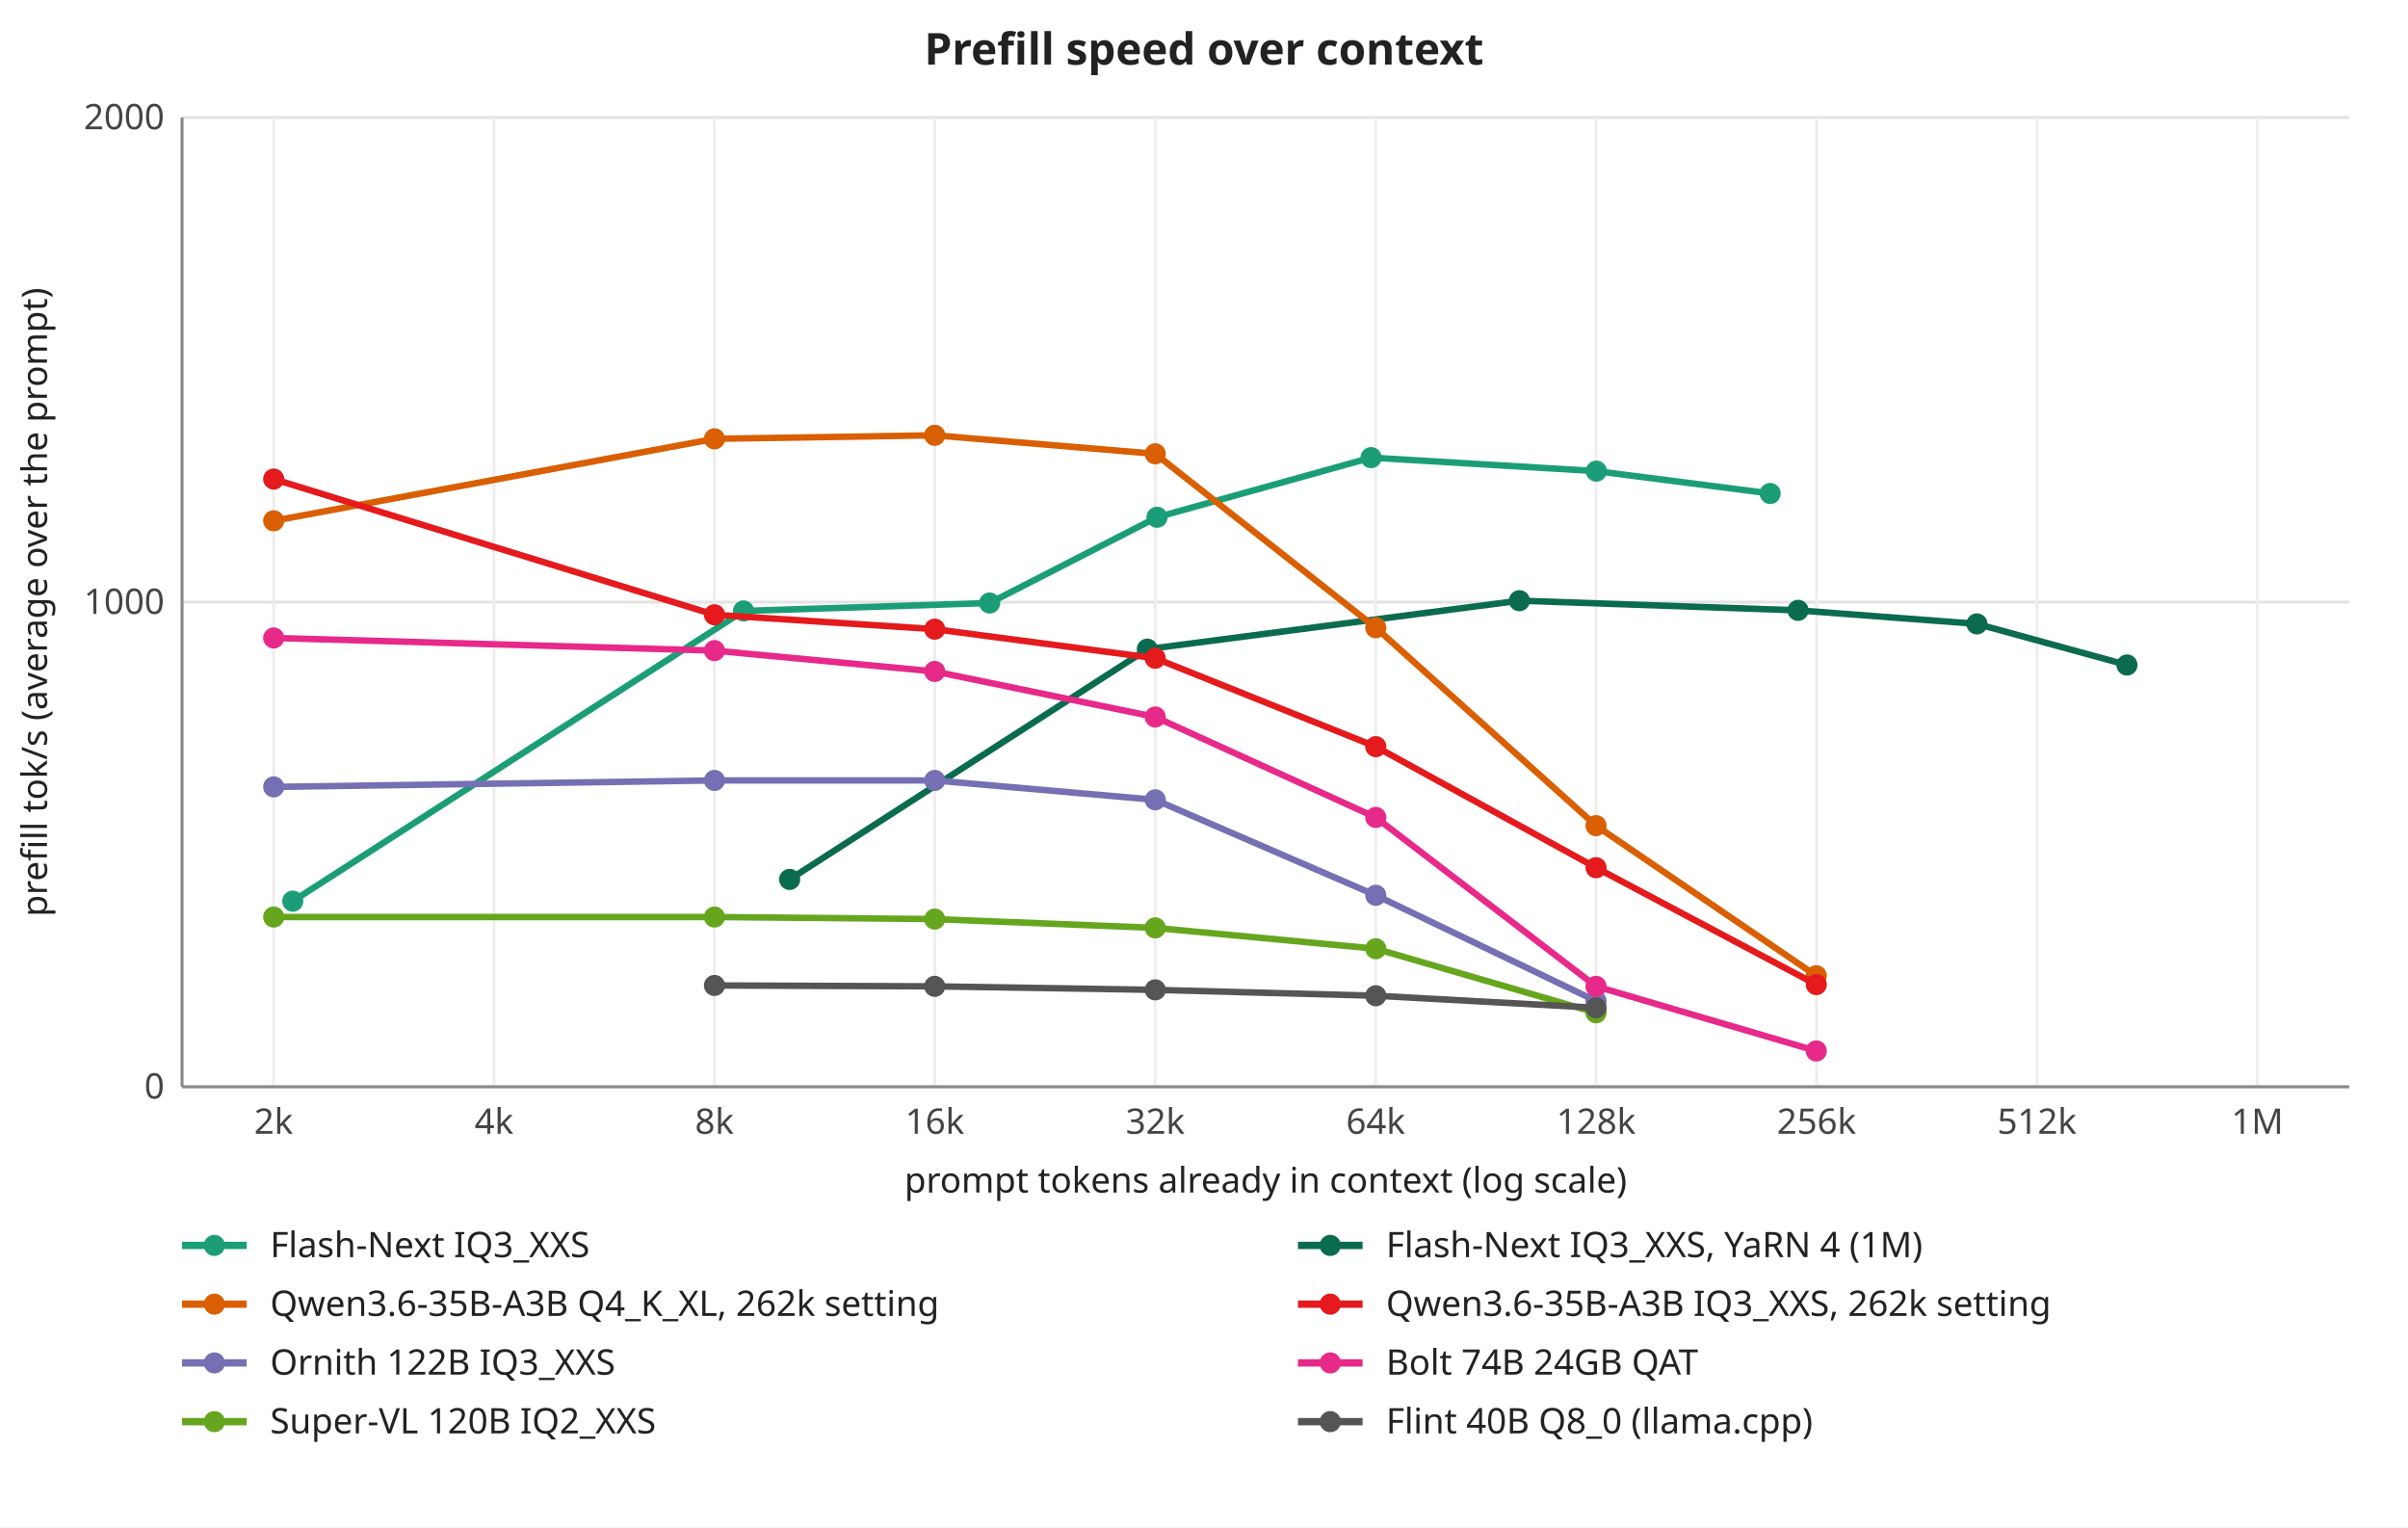
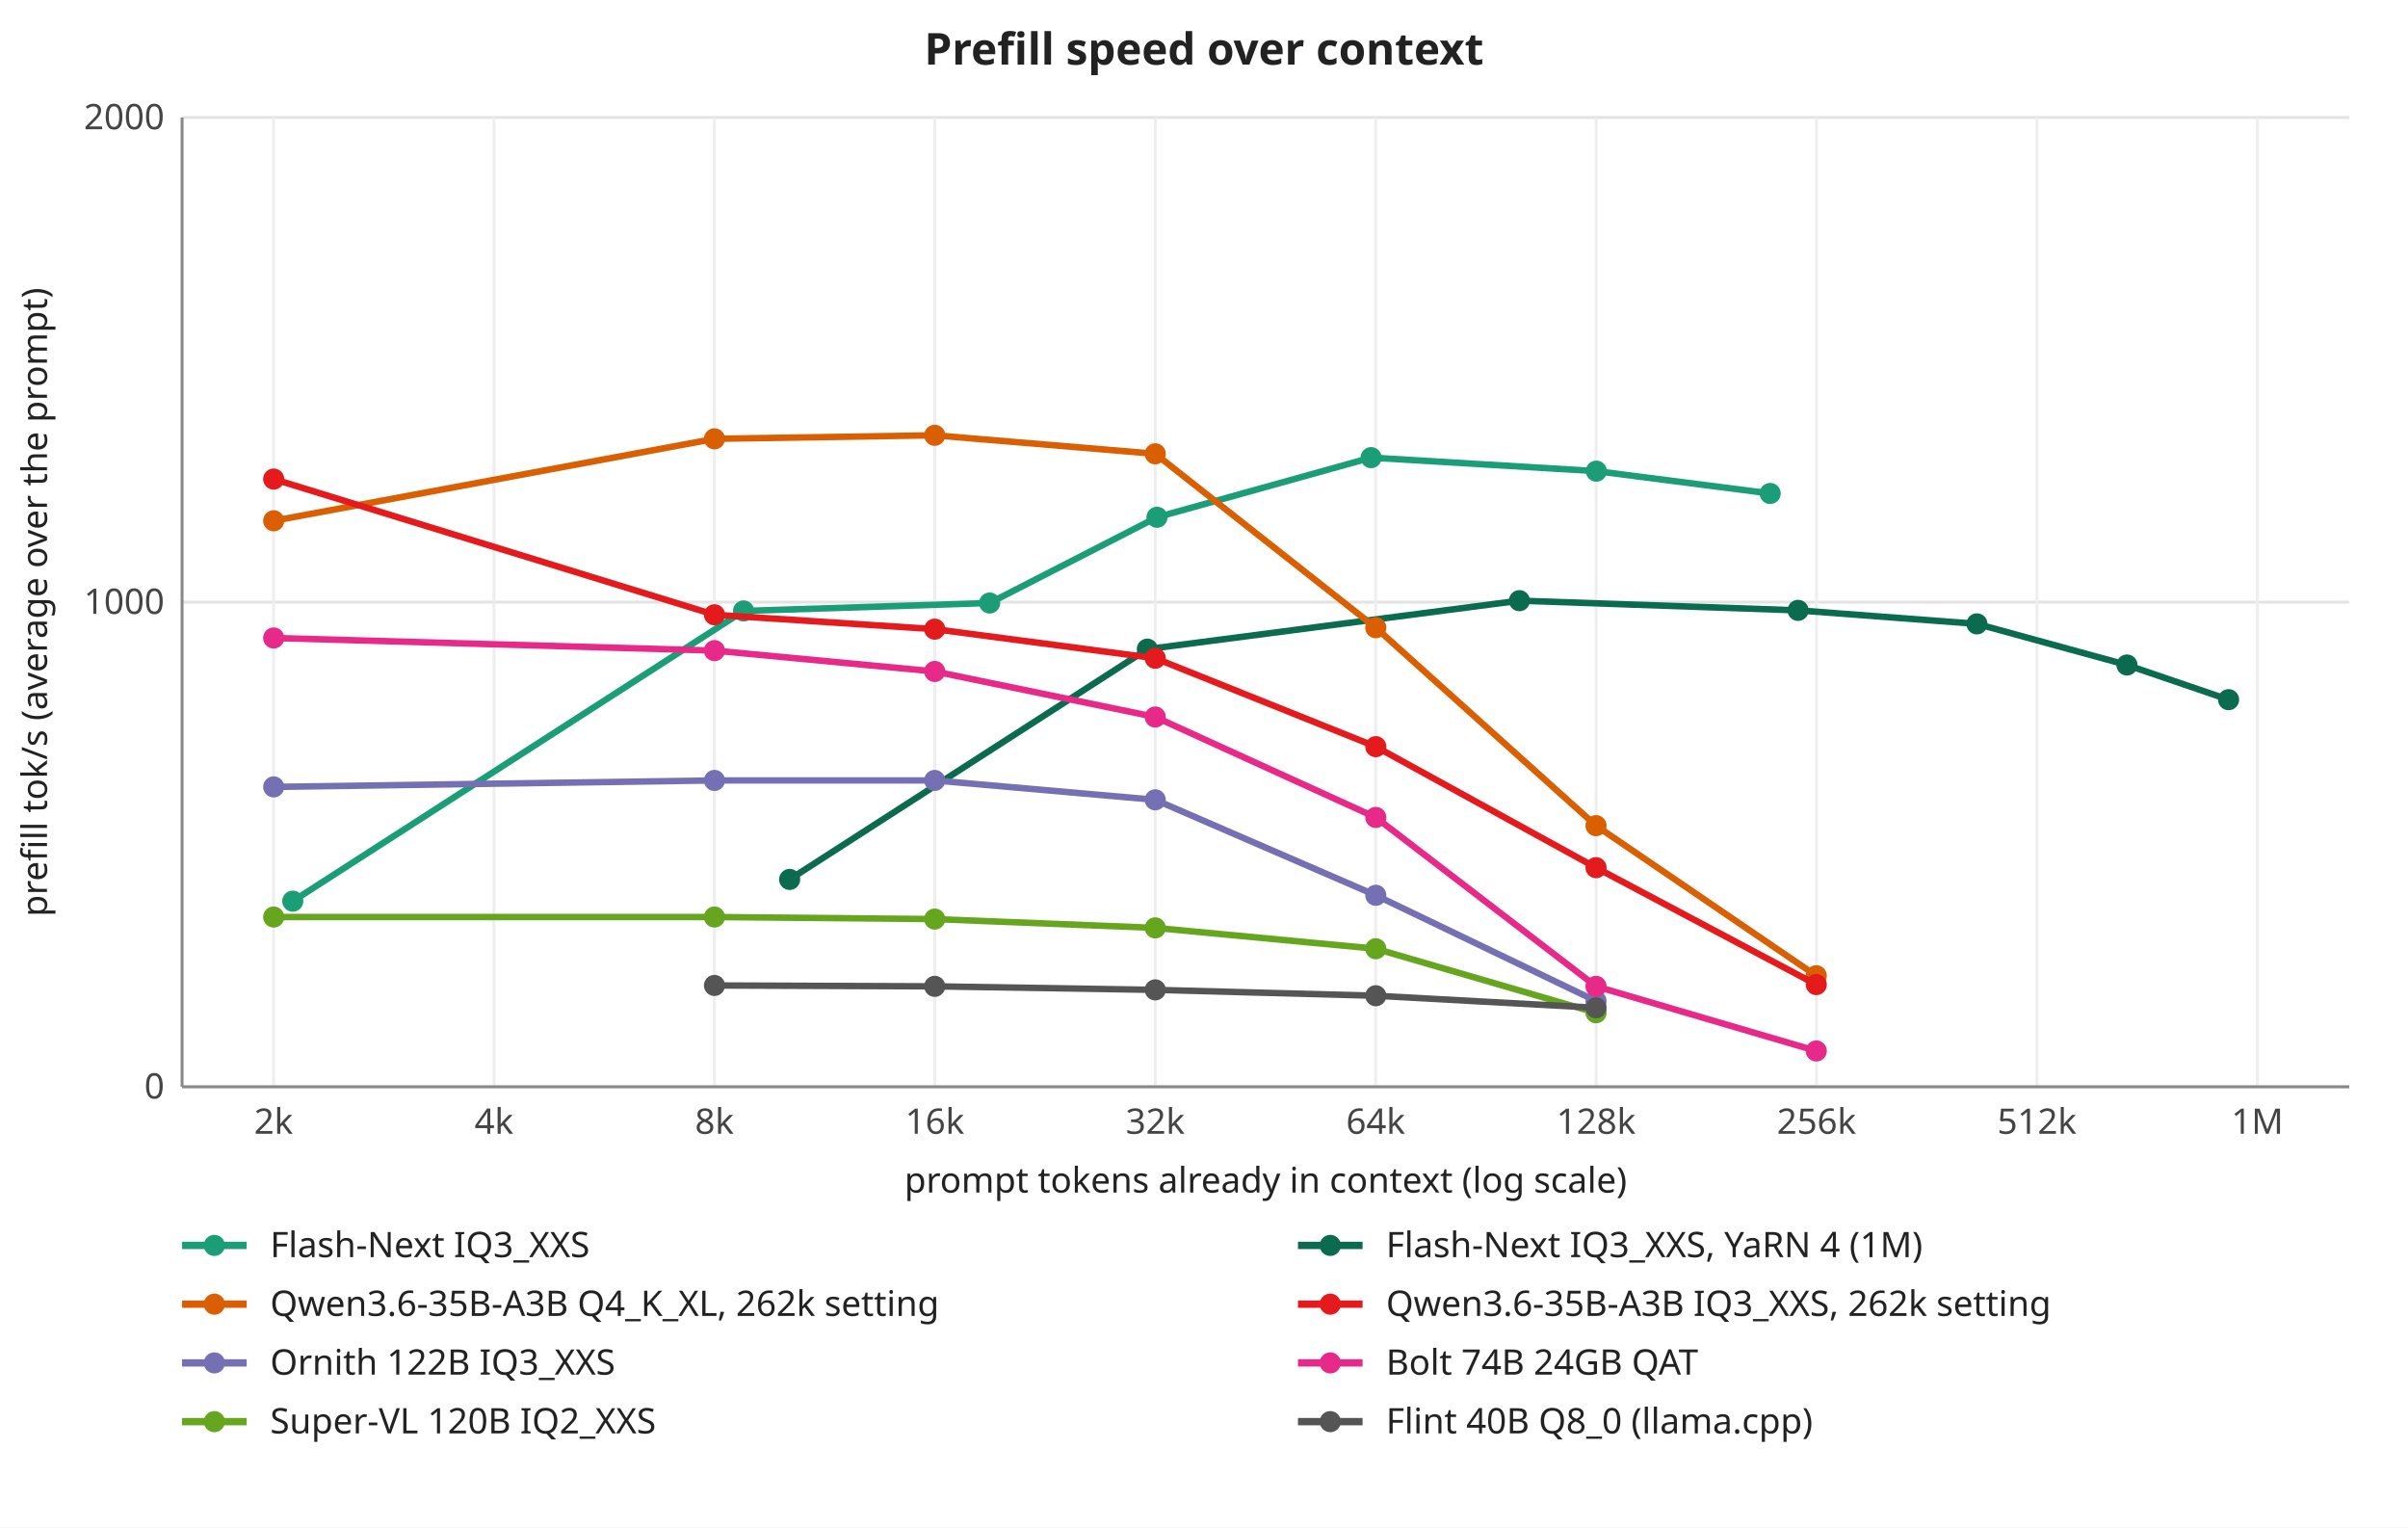
<svg xmlns="http://www.w3.org/2000/svg" viewBox="0 0 820 520" font-family="sans-serif" font-size="12">
  <rect width="820" height="520" fill="#ffffff" />
  <text x="410.0" y="22" text-anchor="middle" font-size="15" font-weight="bold" fill="#222">Prefill speed over context</text>
  <line x1="62" x2="800" y1="370.0" y2="370.0" stroke="#e3e3e3" />
  <text x="56" y="374.0" text-anchor="end" fill="#444">0</text>
  <line x1="62" x2="800" y1="205.0" y2="205.0" stroke="#e3e3e3" />
  <text x="56" y="209.0" text-anchor="end" fill="#444">1000</text>
  <line x1="62" x2="800" y1="40.0" y2="40.0" stroke="#e3e3e3" />
  <text x="56" y="44.0" text-anchor="end" fill="#444">2000</text>
  <line x1="93.153" x2="93.153" y1="40" y2="370" stroke="#eee" />
  <text x="93.153" y="386" text-anchor="middle" fill="#444">2k</text>
  <line x1="168.214" x2="168.214" y1="40" y2="370" stroke="#eee" />
  <text x="168.214" y="386" text-anchor="middle" fill="#444">4k</text>
  <line x1="243.275" x2="243.275" y1="40" y2="370" stroke="#eee" />
  <text x="243.275" y="386" text-anchor="middle" fill="#444">8k</text>
  <line x1="318.335" x2="318.335" y1="40" y2="370" stroke="#eee" />
  <text x="318.335" y="386" text-anchor="middle" fill="#444">16k</text>
  <line x1="393.396" x2="393.396" y1="40" y2="370" stroke="#eee" />
  <text x="393.396" y="386" text-anchor="middle" fill="#444">32k</text>
  <line x1="468.457" x2="468.457" y1="40" y2="370" stroke="#eee" />
  <text x="468.457" y="386" text-anchor="middle" fill="#444">64k</text>
  <line x1="543.518" x2="543.518" y1="40" y2="370" stroke="#eee" />
  <text x="543.518" y="386" text-anchor="middle" fill="#444">128k</text>
  <line x1="618.578" x2="618.578" y1="40" y2="370" stroke="#eee" />
  <text x="618.578" y="386" text-anchor="middle" fill="#444">256k</text>
  <line x1="693.639" x2="693.639" y1="40" y2="370" stroke="#eee" />
  <text x="693.639" y="386" text-anchor="middle" fill="#444">512k</text>
  <line x1="768.7" x2="768.7" y1="40" y2="370" stroke="#eee" />
  <text x="768.7" y="386" text-anchor="middle" fill="#444">1M</text>
  <line x1="62" x2="62" y1="40" y2="370" stroke="#888" />
  <line x1="62" x2="800" y1="370" y2="370" stroke="#888" />
  <text x="431.0" y="406" text-anchor="middle" fill="#222">prompt tokens already in context (log scale)</text>
  <text transform="translate(16,205.0) rotate(-90)" text-anchor="middle" fill="#222">prefill tok/s (average over the prompt)</text>
  <polyline fill="none" stroke="#1b9e77" stroke-width="2.2" points="99.7,306.8 253.2,208.0 337.0,205.3 394.0,176.1 466.9,155.8 543.6,160.4 602.8,168.0" />
  <circle cx="99.7" cy="306.8" r="3.6" fill="#1b9e77" />
  <circle cx="253.2" cy="208.0" r="3.6" fill="#1b9e77" />
  <circle cx="337.0" cy="205.3" r="3.6" fill="#1b9e77" />
  <circle cx="394.0" cy="176.1" r="3.6" fill="#1b9e77" />
  <circle cx="466.9" cy="155.8" r="3.6" fill="#1b9e77" />
  <circle cx="543.6" cy="160.4" r="3.6" fill="#1b9e77" />
  <circle cx="602.8" cy="168.0" r="3.6" fill="#1b9e77" />
-   <polyline fill="none" stroke="#0b6b4f" stroke-width="2.2" points="268.9,299.4 390.7,221.0 517.4,204.5 612.3,207.8 673.2,212.4 724.3,226.4" />
+   <polyline fill="none" stroke="#0b6b4f" stroke-width="2.2" points="268.9,299.4 390.7,221.0 517.4,204.5 612.3,207.8 673.2,212.4 724.3,226.4 758.9,238.2" />
  <circle cx="268.9" cy="299.4" r="3.6" fill="#0b6b4f" />
  <circle cx="390.7" cy="221.0" r="3.6" fill="#0b6b4f" />
  <circle cx="517.4" cy="204.5" r="3.6" fill="#0b6b4f" />
  <circle cx="612.3" cy="207.8" r="3.6" fill="#0b6b4f" />
  <circle cx="673.2" cy="212.4" r="3.6" fill="#0b6b4f" />
  <circle cx="724.3" cy="226.4" r="3.6" fill="#0b6b4f" />
+   <circle cx="758.9" cy="238.2" r="3.6" fill="#0b6b4f" />
  <polyline fill="none" stroke="#d95f02" stroke-width="2.2" points="93.2,177.3 243.3,149.4 318.3,148.2 393.4,154.5 468.5,213.7 543.5,281.1 618.5,332.2" />
  <circle cx="93.2" cy="177.3" r="3.6" fill="#d95f02" />
  <circle cx="243.3" cy="149.4" r="3.6" fill="#d95f02" />
  <circle cx="318.3" cy="148.2" r="3.6" fill="#d95f02" />
  <circle cx="393.4" cy="154.5" r="3.6" fill="#d95f02" />
  <circle cx="468.5" cy="213.7" r="3.6" fill="#d95f02" />
  <circle cx="543.5" cy="281.1" r="3.6" fill="#d95f02" />
  <circle cx="618.5" cy="332.2" r="3.6" fill="#d95f02" />
  <polyline fill="none" stroke="#e41a1c" stroke-width="2.2" points="93.2,163.1 243.3,209.3 318.3,214.2 393.4,224.1 468.5,254.2 543.5,295.4 618.5,335.2" />
  <circle cx="93.2" cy="163.1" r="3.6" fill="#e41a1c" />
  <circle cx="243.3" cy="209.3" r="3.6" fill="#e41a1c" />
  <circle cx="318.3" cy="214.2" r="3.6" fill="#e41a1c" />
  <circle cx="393.4" cy="224.1" r="3.6" fill="#e41a1c" />
  <circle cx="468.5" cy="254.2" r="3.6" fill="#e41a1c" />
  <circle cx="543.5" cy="295.4" r="3.6" fill="#e41a1c" />
  <circle cx="618.5" cy="335.2" r="3.6" fill="#e41a1c" />
  <polyline fill="none" stroke="#7570b3" stroke-width="2.2" points="93.2,267.9 243.3,265.7 318.3,265.7 393.4,272.3 468.5,304.8 543.5,340.8" />
  <circle cx="93.2" cy="267.9" r="3.6" fill="#7570b3" />
  <circle cx="243.3" cy="265.7" r="3.6" fill="#7570b3" />
  <circle cx="318.3" cy="265.7" r="3.6" fill="#7570b3" />
  <circle cx="393.4" cy="272.3" r="3.6" fill="#7570b3" />
  <circle cx="468.5" cy="304.8" r="3.6" fill="#7570b3" />
  <circle cx="543.5" cy="340.8" r="3.6" fill="#7570b3" />
  <polyline fill="none" stroke="#e7298a" stroke-width="2.2" points="93.2,217.2 243.3,221.5 318.3,228.6 393.4,244.1 468.5,278.3 543.5,335.8 618.5,357.8" />
  <circle cx="93.2" cy="217.2" r="3.6" fill="#e7298a" />
  <circle cx="243.3" cy="221.5" r="3.6" fill="#e7298a" />
  <circle cx="318.3" cy="228.6" r="3.6" fill="#e7298a" />
  <circle cx="393.4" cy="244.1" r="3.6" fill="#e7298a" />
  <circle cx="468.5" cy="278.3" r="3.6" fill="#e7298a" />
  <circle cx="543.5" cy="335.8" r="3.6" fill="#e7298a" />
  <circle cx="618.5" cy="357.8" r="3.6" fill="#e7298a" />
  <polyline fill="none" stroke="#66a61e" stroke-width="2.2" points="93.2,312.2 243.3,312.2 318.3,312.9 393.4,315.9 468.5,323.0 543.5,344.8" />
  <circle cx="93.2" cy="312.2" r="3.6" fill="#66a61e" />
  <circle cx="243.3" cy="312.2" r="3.6" fill="#66a61e" />
  <circle cx="318.3" cy="312.9" r="3.6" fill="#66a61e" />
  <circle cx="393.4" cy="315.9" r="3.6" fill="#66a61e" />
  <circle cx="468.5" cy="323.0" r="3.6" fill="#66a61e" />
  <circle cx="543.5" cy="344.8" r="3.6" fill="#66a61e" />
  <polyline fill="none" stroke="#555555" stroke-width="2.2" points="243.3,335.5 318.3,335.8 393.4,337.0 468.5,339.0 543.5,343.1" />
  <circle cx="243.3" cy="335.5" r="3.6" fill="#555555" />
  <circle cx="318.3" cy="335.8" r="3.6" fill="#555555" />
  <circle cx="393.4" cy="337.0" r="3.6" fill="#555555" />
  <circle cx="468.5" cy="339.0" r="3.6" fill="#555555" />
  <circle cx="543.5" cy="343.1" r="3.6" fill="#555555" />
  <line x1="62" x2="84" y1="424" y2="424" stroke="#1b9e77" stroke-width="2.5" />
  <circle cx="73" cy="424" r="3.6" fill="#1b9e77" />
  <text x="92" y="428" fill="#222">Flash-Next IQ3_XXS</text>
  <line x1="442" x2="464" y1="424" y2="424" stroke="#0b6b4f" stroke-width="2.5" />
  <circle cx="453" cy="424" r="3.6" fill="#0b6b4f" />
  <text x="472" y="428" fill="#222">Flash-Next IQ3_XXS, YaRN 4 (1M)</text>
  <line x1="62" x2="84" y1="444" y2="444" stroke="#d95f02" stroke-width="2.5" />
  <circle cx="73" cy="444" r="3.6" fill="#d95f02" />
  <text x="92" y="448" fill="#222">Qwen3.6-35B-A3B Q4_K_XL, 262k setting</text>
  <line x1="442" x2="464" y1="444" y2="444" stroke="#e41a1c" stroke-width="2.5" />
  <circle cx="453" cy="444" r="3.6" fill="#e41a1c" />
  <text x="472" y="448" fill="#222">Qwen3.6-35B-A3B IQ3_XXS, 262k setting</text>
  <line x1="62" x2="84" y1="464" y2="464" stroke="#7570b3" stroke-width="2.5" />
  <circle cx="73" cy="464" r="3.6" fill="#7570b3" />
  <text x="92" y="468" fill="#222">Ornith 122B IQ3_XXS</text>
  <line x1="442" x2="464" y1="464" y2="464" stroke="#e7298a" stroke-width="2.5" />
  <circle cx="453" cy="464" r="3.6" fill="#e7298a" />
  <text x="472" y="468" fill="#222">Bolt 74B 24GB QAT</text>
  <line x1="62" x2="84" y1="484" y2="484" stroke="#66a61e" stroke-width="2.5" />
  <circle cx="73" cy="484" r="3.6" fill="#66a61e" />
  <text x="92" y="488" fill="#222">Super-VL 120B IQ2_XXS</text>
  <line x1="442" x2="464" y1="484" y2="484" stroke="#555555" stroke-width="2.5" />
  <circle cx="453" cy="484" r="3.6" fill="#555555" />
  <text x="472" y="488" fill="#222">Flint 40B Q8_0 (llama.cpp)</text>
</svg>
